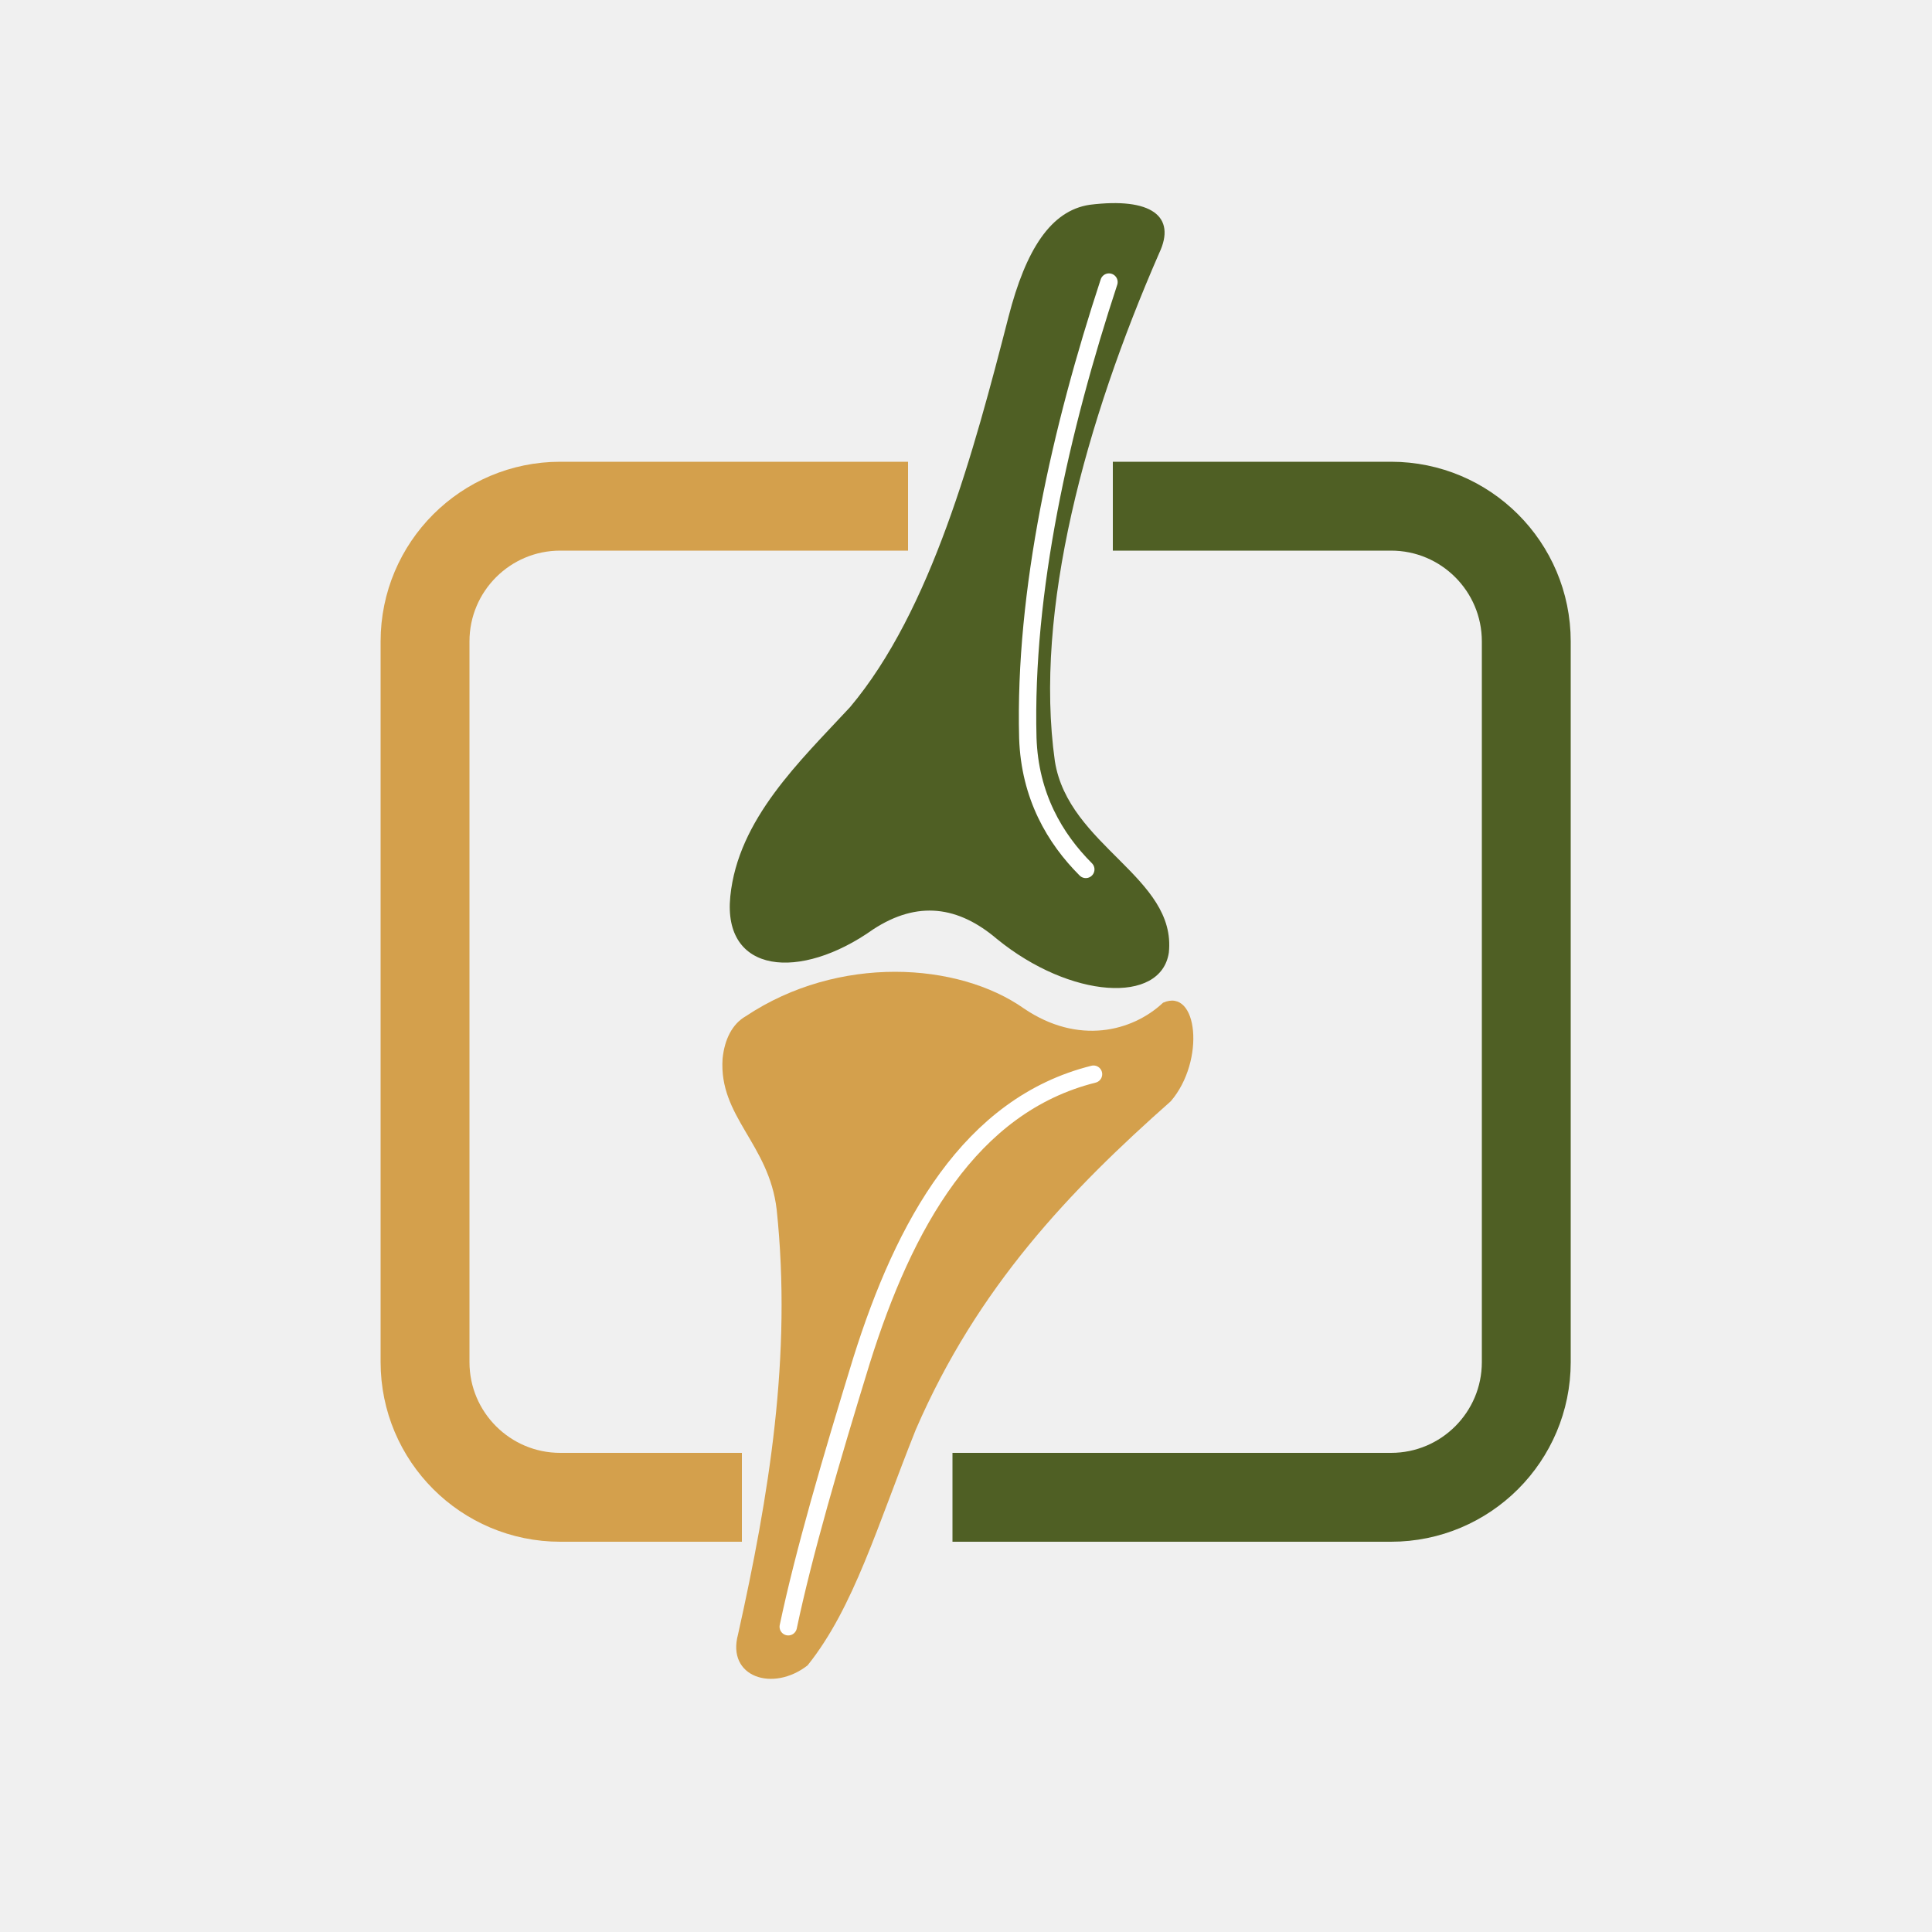
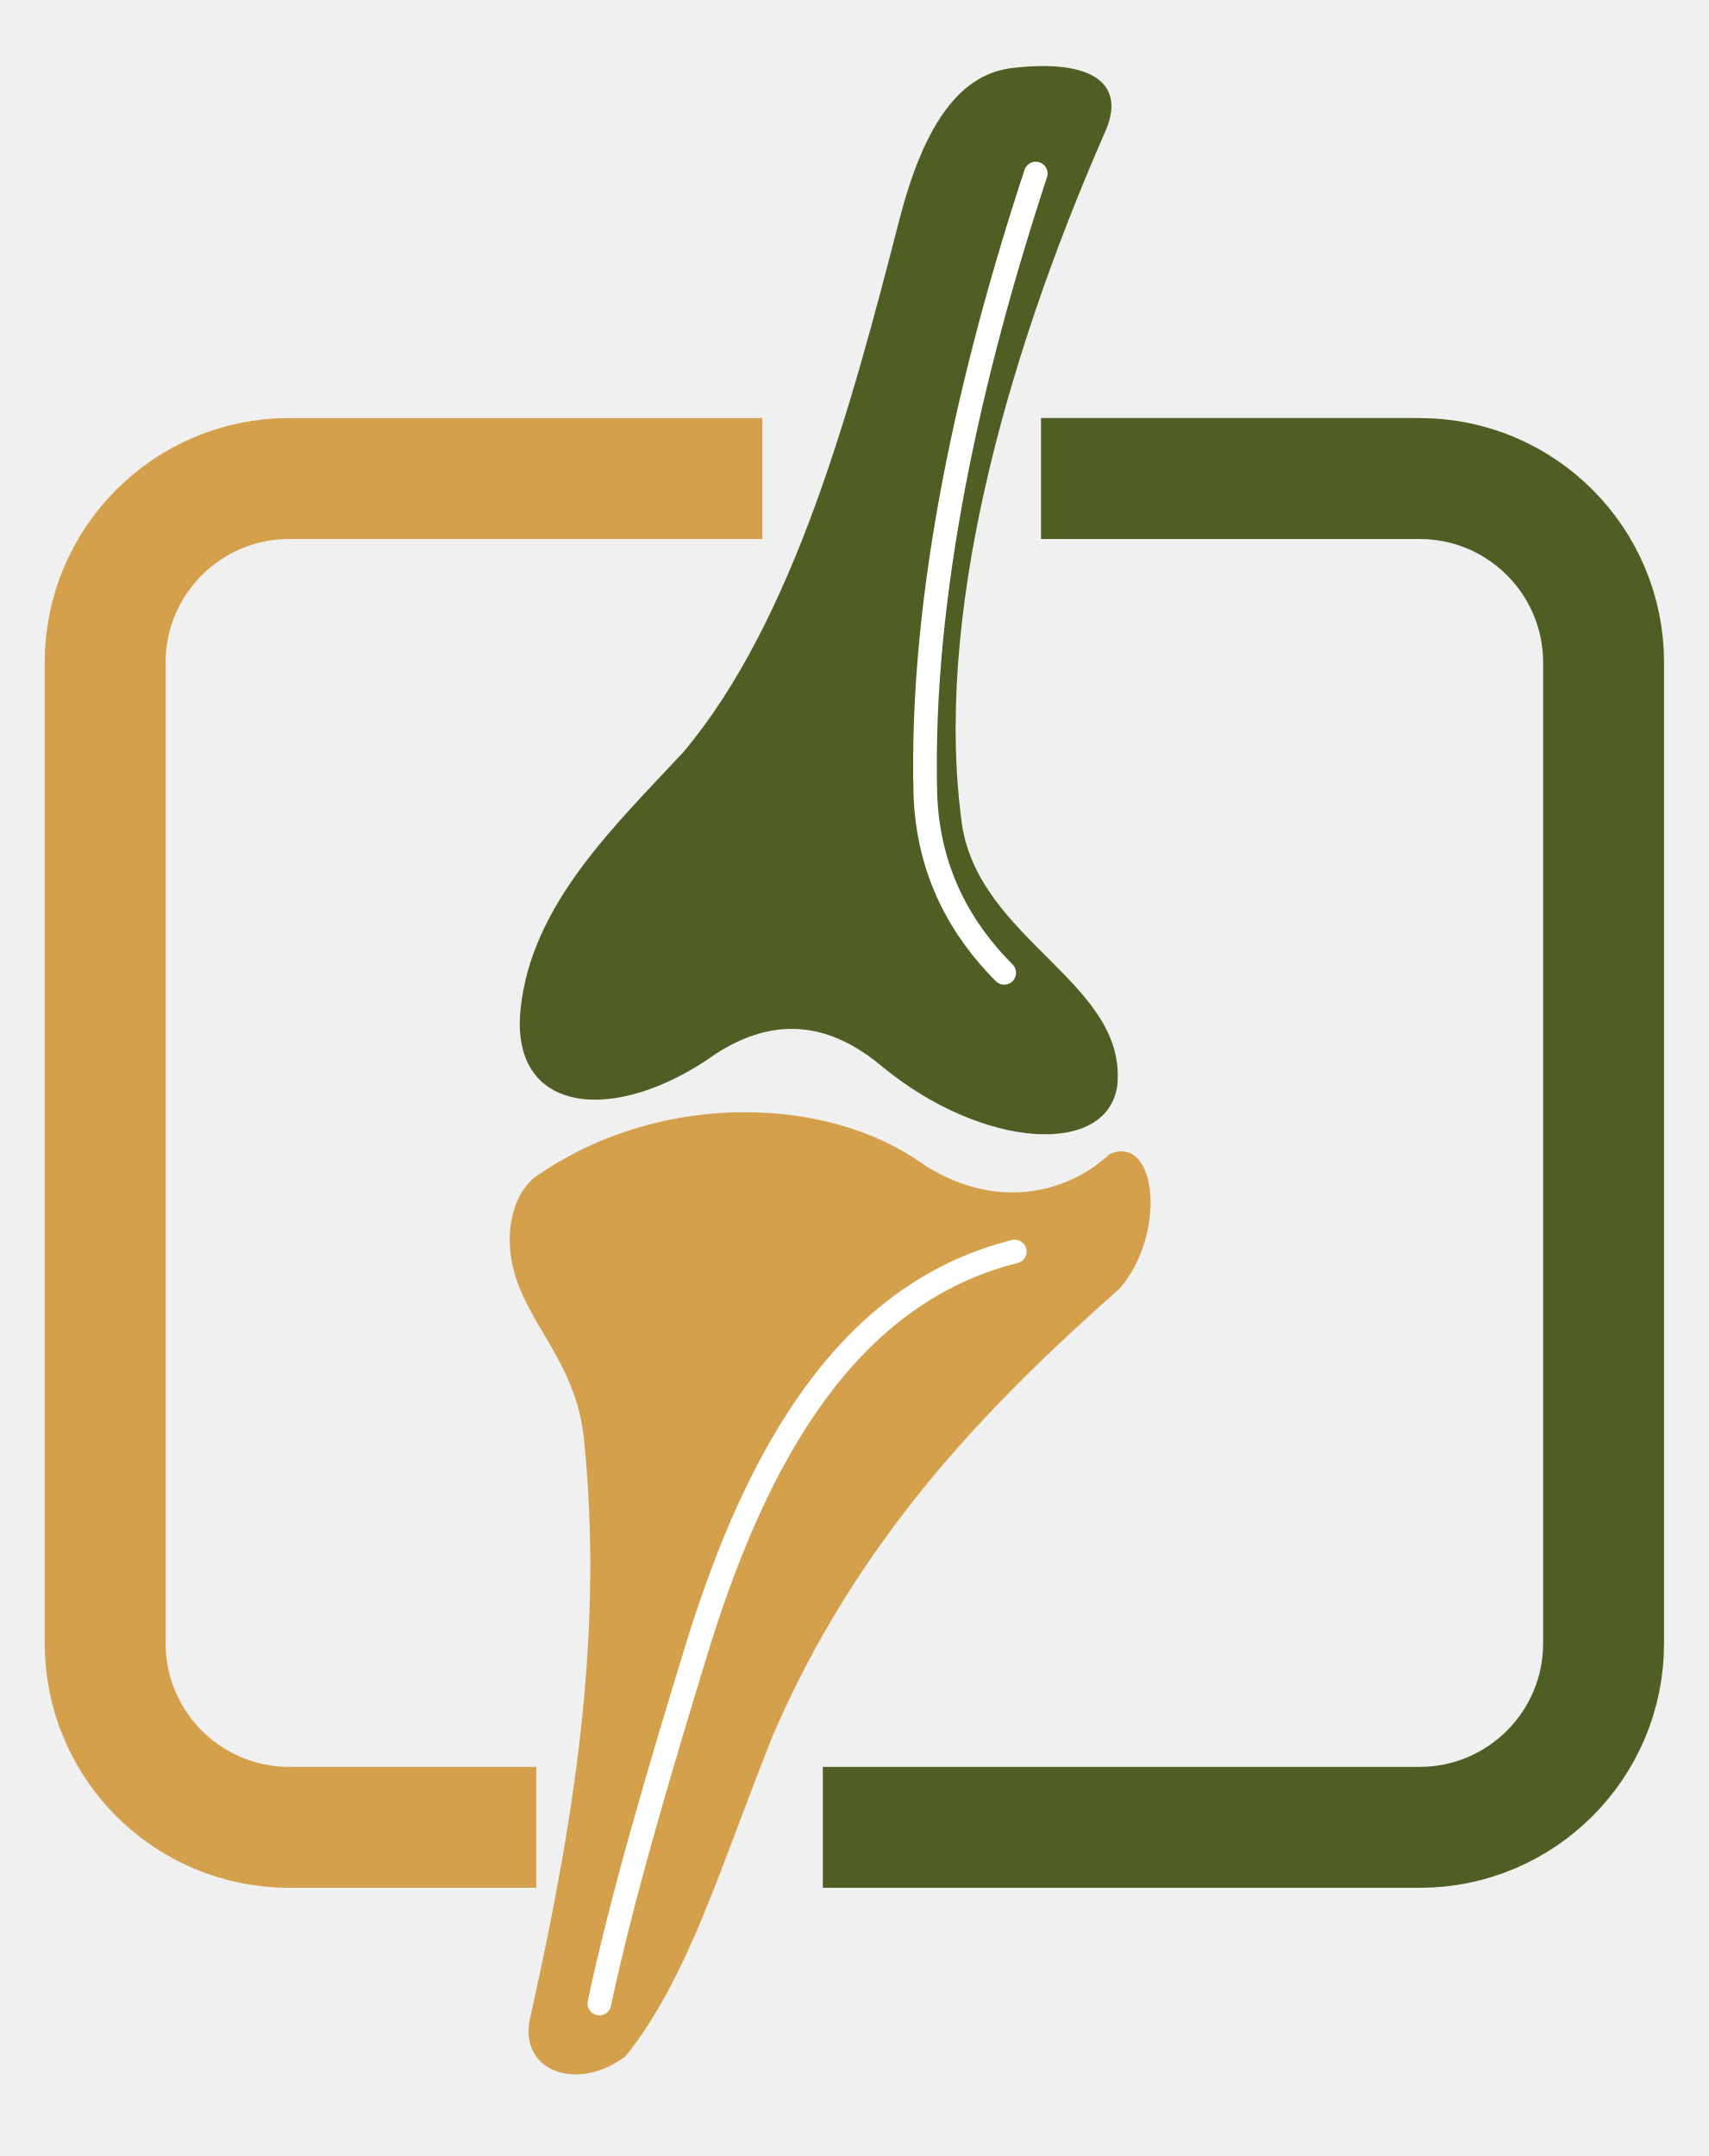
- <svg xmlns="http://www.w3.org/2000/svg" viewBox="0 0 100 100">
+ <svg xmlns="http://www.w3.org/2000/svg" viewBox="18 8 65 82">
  <g fill="none" stroke-width="4.6" stroke-linecap="butt" stroke-linejoin="round">
    <path d="M47 26.2 H29 a7 7 0 0 0 -7 7 V70.5 a7 7 0 0 0 7 7 H38.4" stroke="#d4a04c" />
    <path d="M57.6 26.2 H72 a7 7 0 0 1 7 7 V70.5 a7 7 0 0 1 -7 7 H49.3" stroke="#4f5f24" />
  </g>
  <path fill="#4f5f24" d="M56.4 10.6 C59.6 10.2 60.9 11.2 60 13.1 C56.2 21.8 53.5 31.6 54.6 39.4 C55.3 43.8 60.9 45.4 60.5 49.3 C60.1 52 55.4 51.7 51.6 48.6 C49.6 46.9 47.5 46.6 45.2 48.1 C41.4 50.8 37.4 50.4 37.8 46.4 C38.2 42.4 41.4 39.4 44 36.6 C48.2 31.6 50.4 23.4 52.2 16.4 C53.1 12.9 54.4 10.9 56.4 10.6 Z" />
  <path fill="#d4a04c" d="M38.6 52.6 C43.4 49.4 49.6 49.8 53 52.2 C55.8 54.1 58.6 53.4 60.2 51.9 C62 51.1 62.4 54.9 60.6 57 C55.4 61.6 50.6 66.6 47.4 74 C45.4 79 44.2 83.2 41.8 86.2 C40 87.6 37.6 86.8 38.2 84.6 C39.8 77.4 41 70.2 40.2 62.6 C39.8 59.2 37.2 57.8 37.4 54.8 C37.5 53.8 37.9 53 38.6 52.6 Z" />
  <path fill="none" stroke="#fff" stroke-width="0.9" stroke-linecap="round" d="M57.4 14.6 C54.9 22.2 53 30.6 53.2 38.2 C53.3 41.2 54.6 43.4 56.2 45" />
  <path fill="none" stroke="#fff" stroke-width="0.9" stroke-linecap="round" d="M56.6 55.6 C50.2 57.2 46.8 63.4 44.6 70.4 C43 75.6 41.6 80.4 40.8 84.2" />
</svg>
